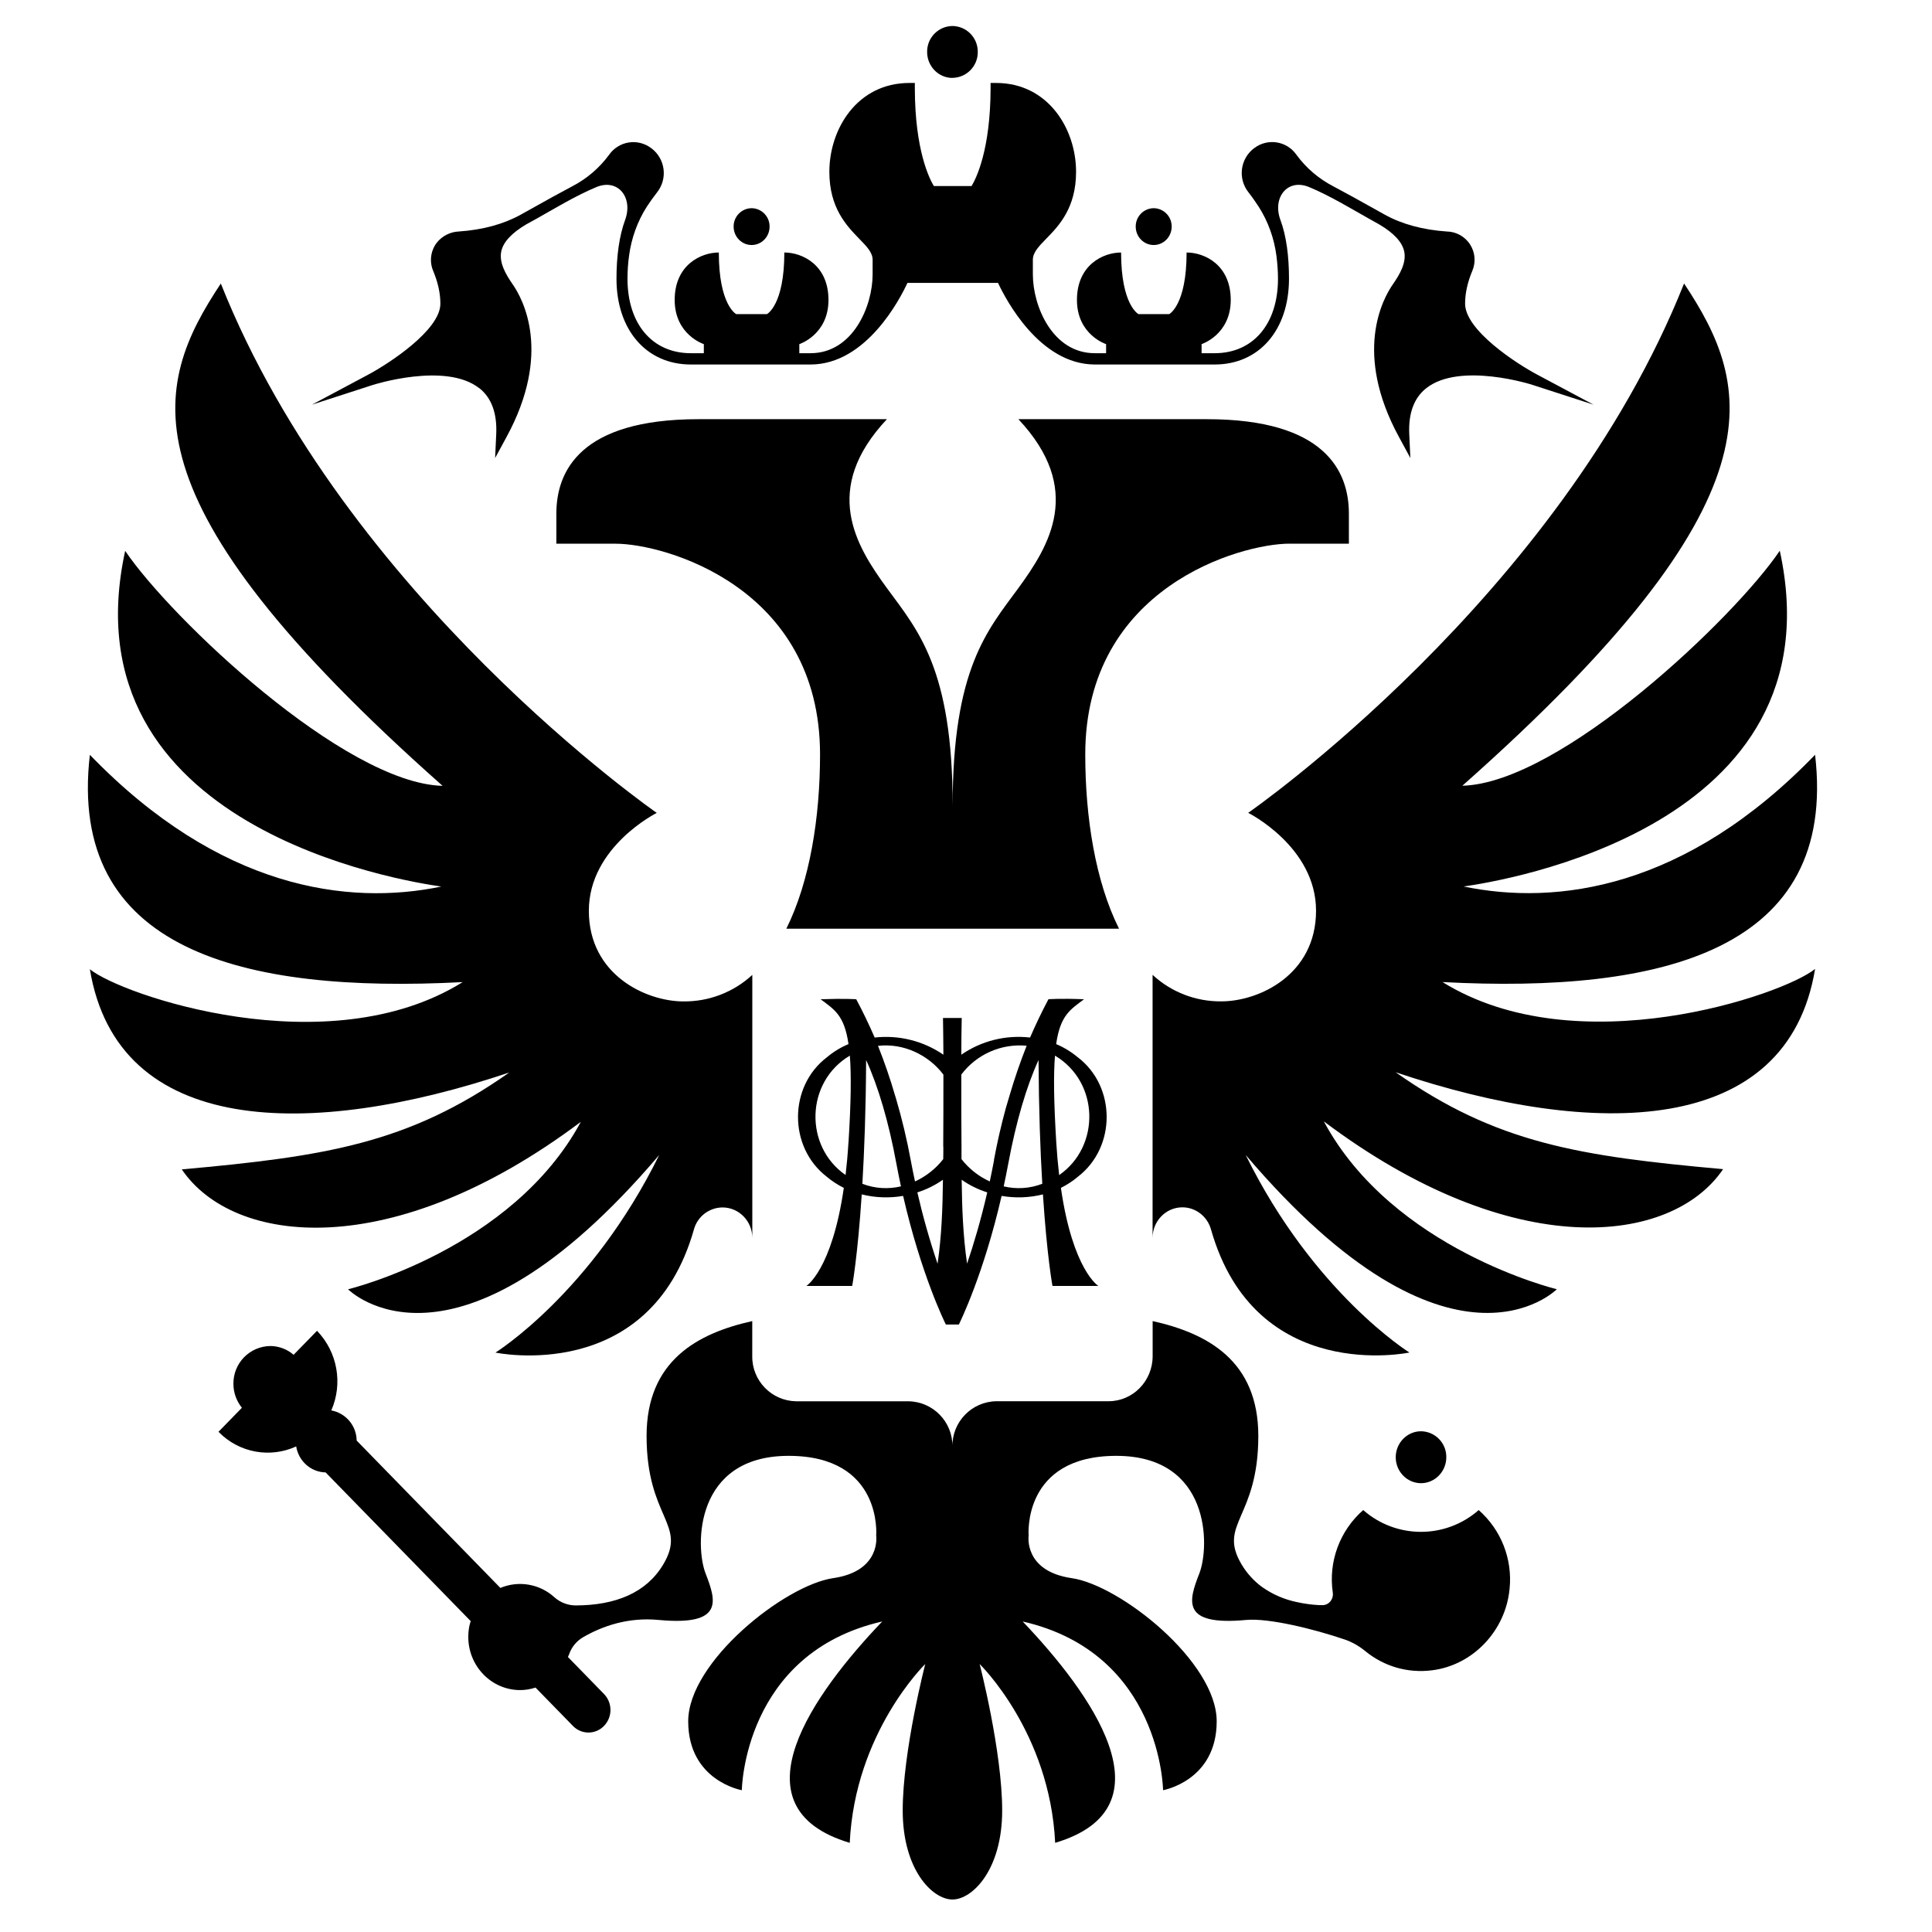
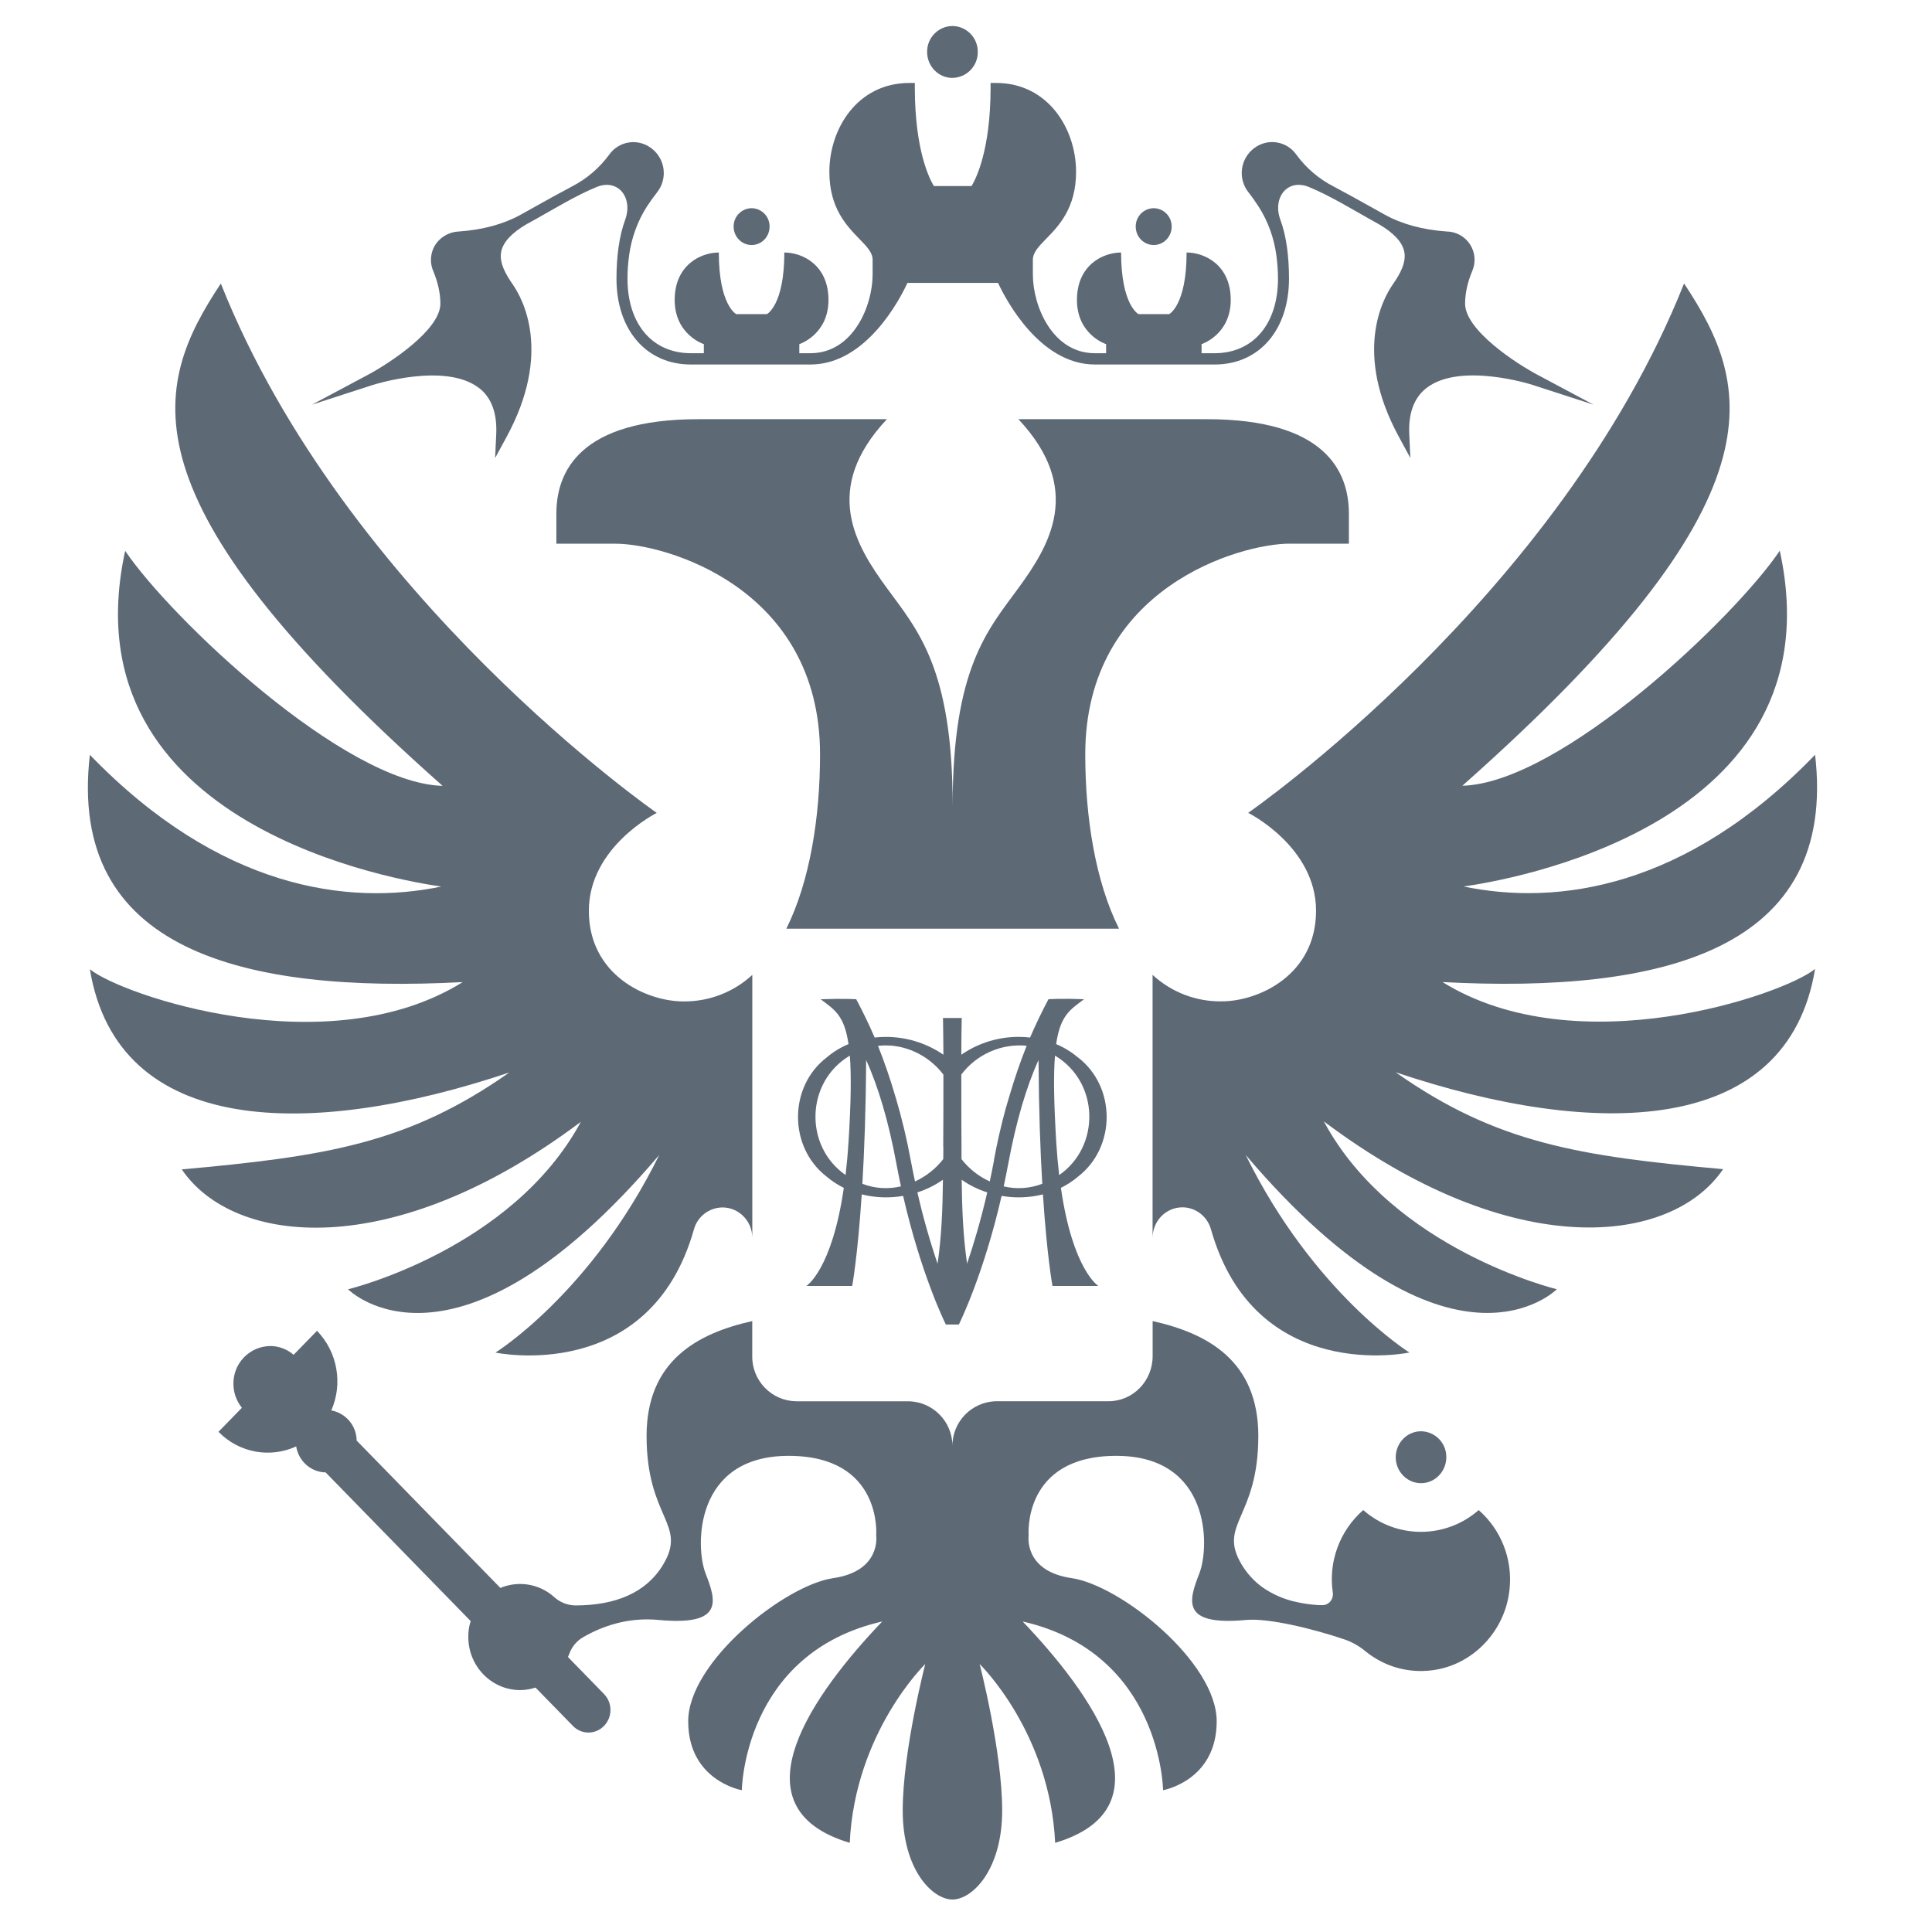
- <svg xmlns="http://www.w3.org/2000/svg" width="33px" height="33px" viewBox="0 0 30 33" fill="#5E6976">
-   <path d="M8.425 19.155c-1.177 2.192-3.98 2.867-3.98 2.867s1.807 1.83 5.315-2.294c-1.162 2.36-2.797 3.375-2.797 3.375s2.635.56 3.39-2.104a.51.51 0 0 1 .488-.375c.28 0 .509.233.509.521v-4.493a1.707 1.707 0 0 1-1.175.453c-.64 0-1.617-.453-1.617-1.548 0-1.094 1.16-1.672 1.16-1.672s-5.316-3.683-7.446-9.042C1.107 6.598.508 8.504 6.06 13.423c-1.678-.044-4.648-2.867-5.422-4.014-1.033 4.74 4.777 5.645 5.4 5.734-1.593.331-3.787.043-6.003-2.25-.388 3.336 2.603 4.08 6.368 3.882-2.302 1.434-5.83.221-6.368-.22.474 2.866 3.76 2.907 7.164 1.764-1.722 1.213-3.141 1.434-5.594 1.655.882 1.3 3.593 1.61 6.821-.816v-.003ZM14.768 1.33a.438.438 0 0 0 .433-.442.438.438 0 0 0-.433-.444.438.438 0 0 0-.432.444c0 .244.194.443.432.443ZM23.204 24.89a.438.438 0 0 0-.432-.443c-.238 0-.432.2-.432.444s.194.443.432.443.432-.2.432-.443ZM11.338 4.185c.17 0 .307-.14.307-.314a.311.311 0 0 0-.307-.315.311.311 0 0 0-.307.315c0 .173.138.314.307.314Z" fill="currentColor" />
-   <path d="M6.687 6.63c.208.164.305.428.289.784l-.019.409.194-.357c.784-1.44.279-2.363.104-2.612-.117-.17-.233-.368-.193-.56.034-.16.177-.313.424-.46l.197-.109c.242-.135.653-.385 1.005-.53.37-.152.63.182.489.563-.1.272-.147.62-.147 1.002 0 .876.511 1.466 1.27 1.466h2.048c.948-.003 1.525-1.119 1.652-1.394h1.547c.128.274.706 1.391 1.652 1.394h2.048c.76 0 1.27-.588 1.27-1.466 0-.382-.045-.73-.146-1.002-.142-.381.119-.716.489-.563.353.145.763.395 1.005.53l.196.11c.247.146.39.3.424.46.04.19-.074.39-.193.56-.173.248-.68 1.172.104 2.61l.194.358-.019-.409c-.016-.356.082-.619.29-.783.575-.454 1.812-.06 1.824-.054l1.034.335-.962-.513c-.344-.182-1.232-.756-1.232-1.212 0-.176.041-.365.123-.56a.483.483 0 0 0-.439-.673c-.408-.029-.764-.125-1.057-.288l-.197-.11a34.44 34.44 0 0 0-.68-.373 1.811 1.811 0 0 1-.63-.538l-.003-.004a.504.504 0 0 0-.712-.116l-.014.01a.53.53 0 0 0-.091.75c.065.083.122.166.175.247.16.25.263.537.302.834.016.126.027.257.027.394 0 .774-.424 1.273-1.082 1.273h-.223v-.155s.498-.16.498-.755c0-.596-.444-.81-.754-.81 0 .9-.297 1.052-.297 1.052h-.525s-.297-.151-.297-1.052c-.308 0-.754.214-.754.81 0 .596.498.755.498.755v.155H17.2c-.721 0-1.058-.802-1.058-1.346v-.25c0-.124.1-.228.228-.359.215-.22.51-.525.51-1.143 0-.736-.48-1.518-1.366-1.518h-.094v.096c-.003 1.05-.247 1.536-.325 1.665h-.644c-.078-.129-.322-.614-.325-1.665v-.096h-.093c-.888 0-1.367.782-1.367 1.518 0 .618.295.921.51 1.143.128.131.229.235.229.359v.25c0 .542-.336 1.345-1.06 1.346h-.192v-.155s.498-.16.498-.755c0-.596-.444-.81-.754-.81 0 .9-.297 1.052-.297 1.052h-.525s-.297-.151-.297-1.052c-.308 0-.754.214-.754.81 0 .596.498.755.498.755v.155H10.3c-.658 0-1.082-.5-1.082-1.273 0-.137.01-.268.027-.394.04-.297.142-.583.302-.834a3.5 3.5 0 0 1 .176-.246.53.53 0 0 0-.092-.75l-.014-.01a.504.504 0 0 0-.711.115l-.003.004a1.825 1.825 0 0 1-.63.538c-.203.107-.43.233-.68.373l-.197.11c-.294.163-.65.26-1.058.288a.509.509 0 0 0-.38.195.483.483 0 0 0-.059.478c.082.196.123.385.123.56 0 .455-.89 1.029-1.232 1.212l-.962.513 1.034-.335c.012-.004 1.25-.399 1.824.054h.002Z" fill="currentColor" />
-   <path d="M18.206 4.185c.169 0 .307-.14.307-.314a.311.311 0 0 0-.307-.315.311.311 0 0 0-.307.315c0 .173.137.314.307.314ZM16.91 18.06a1.458 1.458 0 0 0-.37-.226c.071-.495.242-.589.476-.766-.416-.017-.608 0-.608 0a9.34 9.34 0 0 0-.314.654 1.72 1.72 0 0 0-1.174.293c0-.224.003-.438.007-.627h-.32c.003.189.006.403.007.627a1.734 1.734 0 0 0-1.174-.293 8.831 8.831 0 0 0-.315-.654s-.192-.015-.608 0c.235.177.405.271.476.766a1.42 1.42 0 0 0-.37.226c-.656.5-.656 1.535-.003 2.038.09.077.19.14.293.192-.204 1.407-.64 1.675-.64 1.675h.783s.093-.495.163-1.564c.23.058.473.066.707.026.306 1.337.71 2.158.73 2.197h.222c.019-.039.424-.86.73-2.197.234.04.476.032.706-.026.07 1.069.163 1.564.163 1.564h.784s-.437-.268-.64-1.675c.103-.052.202-.115.292-.192.653-.503.653-1.537-.002-2.038Zm-3.918 1.456c-.012.2-.029.384-.049.554-.709-.49-.685-1.589.073-2.039.026.33.02.797-.023 1.485Zm.238.704c.033-.56.06-1.261.064-2.114.207.452.386 1.06.515 1.76.025.137.053.27.08.398-.215.05-.443.04-.659-.044Zm1.285 1.368a12.731 12.731 0 0 1-.346-1.221c.157-.05.306-.124.437-.216-.005.48-.022.96-.092 1.437Zm.098-2.004c0 .072 0 .143-.002.215a1.298 1.298 0 0 1-.482.381c-.025-.118-.05-.237-.073-.363a10.445 10.445 0 0 0-.254-1.062l-.013-.041a9.344 9.344 0 0 0-.292-.85c.429-.05.859.15 1.117.491 0 .43 0 .872-.003 1.23h.002Zm.406 2.004c-.07-.478-.087-.957-.093-1.437.133.094.28.166.437.216-.11.477-.233.89-.346 1.221h.002Zm.46-1.771c-.023.125-.048.245-.073.363a1.286 1.286 0 0 1-.483-.381v-.215c-.002-.358-.005-.8-.003-1.23a1.25 1.25 0 0 1 1.116-.492 9.744 9.744 0 0 0-.292.85l-.012.041-.053.179a10.603 10.603 0 0 0-.202.884h.002Zm.165.447c.027-.13.055-.26.08-.398.13-.7.308-1.308.515-1.76.005.853.03 1.554.064 2.114a1.116 1.116 0 0 1-.66.044Zm.947-.194a9.991 9.991 0 0 1-.049-.554c-.042-.688-.049-1.156-.022-1.485.758.451.78 1.548.073 2.039h-.002ZM20.526 9.287h1.014v-.513c0-.726-.407-1.614-2.425-1.614h-3.22c1.122 1.197.53 2.159 0 2.885-.532.725-1.123 1.378-1.123 3.718 0-2.34-.592-2.993-1.123-3.718-.531-.726-1.123-1.687 0-2.885h-3.22c-2.018 0-2.426.888-2.426 1.614v.513h1.014c.829 0 3.49.737 3.49 3.599 0 1.075-.174 2.17-.576 2.977h5.683c-.404-.806-.577-1.902-.577-2.977 0-2.86 2.66-3.6 3.49-3.6ZM23.134 16.774c3.766.2 6.757-.546 6.369-3.882-2.216 2.294-4.411 2.58-6.003 2.25.624-.09 6.434-.994 5.4-5.735-.774 1.147-3.743 3.97-5.422 4.014 5.551-4.918 4.952-6.823 3.787-8.579-2.13 5.36-7.445 9.042-7.445 9.042s1.159.578 1.159 1.672c0 1.095-.976 1.548-1.616 1.548a1.7 1.7 0 0 1-1.176-.453v4.493c0-.288.228-.522.509-.522.225 0 .425.153.488.375.755 2.666 3.39 2.105 3.39 2.105s-1.635-1.015-2.797-3.375c3.508 4.125 5.315 2.294 5.315 2.294s-2.803-.675-3.98-2.867c3.227 2.427 5.939 2.117 6.82.816-2.452-.221-3.871-.44-5.593-1.655 3.403 1.145 6.692 1.102 7.164-1.765-.538.441-4.067 1.655-6.369.221v.003Z" fill="currentColor" />
-   <path d="M23.757 25.793a1.492 1.492 0 0 1-1.972 0 1.57 1.57 0 0 0-.52 1.41c.016.112-.066.215-.178.214l-.068-.001a2.294 2.294 0 0 1-.362-.05 1.582 1.582 0 0 1-.6-.259 1.314 1.314 0 0 1-.349-.384c-.414-.695.285-.785.285-2.196 0-1.287-.872-1.754-1.805-1.962v.599c0 .425-.337.77-.752.77H15.52a.762.762 0 0 0-.752.771.762.762 0 0 0-.752-.77H12.1a.762.762 0 0 1-.751-.771v-.599c-.933.208-1.805.676-1.805 1.962 0 1.411.7 1.501.284 2.196-.29.486-.818.697-1.493.699a.551.551 0 0 1-.367-.141.87.87 0 0 0-.921-.158l-2.455-2.517a.53.53 0 0 0-.433-.515 1.243 1.243 0 0 0-.244-1.36l-.4.41a.613.613 0 0 0-.398-.15.638.638 0 0 0-.63.647c0 .155.056.297.145.408l-.4.41c.358.367.89.451 1.327.25.041.25.25.439.503.444l2.478 2.54a.994.994 0 0 0-.024.088c-.11.58.321 1.09.869 1.09.091 0 .18-.016.262-.043l.639.655a.368.368 0 0 0 .531 0 .392.392 0 0 0 0-.545l-.616-.632c.006-.017.015-.032.021-.05a.54.54 0 0 1 .248-.294c.317-.181.754-.34 1.282-.289 1.122.105.98-.33.8-.794-.18-.462-.193-2.009 1.418-2.009 1.612 0 1.496 1.362 1.496 1.362s.09.607-.735.727c-.826.12-2.476 1.428-2.476 2.445 0 1.018.916 1.177.916 1.177s.026-2.34 2.398-2.882c-1.148 1.203-2.593 3.172-.555 3.781.09-1.89 1.29-3.054 1.29-3.054s-.385 1.488-.385 2.502c0 1.013.508 1.52.85 1.52.34 0 .849-.507.849-1.52 0-1.014-.385-2.502-.385-2.502s1.2 1.163 1.29 3.054c2.037-.607.593-2.578-.555-3.781 2.373.542 2.398 2.882 2.398 2.882s.916-.16.916-1.177c0-1.017-1.65-2.326-2.476-2.445-.826-.12-.736-.727-.736-.727s-.116-1.362 1.497-1.362c1.613 0 1.599 1.547 1.418 2.01-.18.462-.322.898.8.793.386-.036 1.166.157 1.684.334.128.044.246.112.352.199.308.252.712.383 1.147.326.695-.09 1.25-.677 1.317-1.392a1.576 1.576 0 0 0-.529-1.345l.001.001Z" fill="currentColor" />
+ <svg xmlns="http://www.w3.org/2000/svg" width="33px" height="33px" viewBox="0 0 30 33" fill="#5e6976">
+   <path d="M8.425 19.155c-1.177 2.192-3.98 2.867-3.98 2.867s1.807 1.83 5.315-2.294c-1.162 2.36-2.797 3.375-2.797 3.375s2.635.56 3.39-2.104a.51.51 0 0 1 .488-.375c.28 0 .509.233.509.521v-4.493a1.707 1.707 0 0 1-1.175.453c-.64 0-1.617-.453-1.617-1.548 0-1.094 1.16-1.672 1.16-1.672s-5.316-3.683-7.446-9.042C1.107 6.598.508 8.504 6.06 13.423c-1.678-.044-4.648-2.867-5.422-4.014-1.033 4.74 4.777 5.645 5.4 5.734-1.593.331-3.787.043-6.003-2.25-.388 3.336 2.603 4.08 6.368 3.882-2.302 1.434-5.83.221-6.368-.22.474 2.866 3.76 2.907 7.164 1.764-1.722 1.213-3.141 1.434-5.594 1.655.882 1.3 3.593 1.61 6.821-.816v-.003ZM14.768 1.33a.438.438 0 0 0 .433-.442.438.438 0 0 0-.433-.444.438.438 0 0 0-.432.444c0 .244.194.443.432.443ZM23.204 24.89a.438.438 0 0 0-.432-.443c-.238 0-.432.2-.432.444s.194.443.432.443.432-.2.432-.443ZM11.338 4.185c.17 0 .307-.14.307-.314a.311.311 0 0 0-.307-.315.311.311 0 0 0-.307.315c0 .173.138.314.307.314Z" fill="#5e6976" />
+   <path d="M6.687 6.63c.208.164.305.428.289.784l-.019.409.194-.357c.784-1.44.279-2.363.104-2.612-.117-.17-.233-.368-.193-.56.034-.16.177-.313.424-.46l.197-.109c.242-.135.653-.385 1.005-.53.37-.152.63.182.489.563-.1.272-.147.62-.147 1.002 0 .876.511 1.466 1.27 1.466h2.048c.948-.003 1.525-1.119 1.652-1.394h1.547c.128.274.706 1.391 1.652 1.394h2.048c.76 0 1.27-.588 1.27-1.466 0-.382-.045-.73-.146-1.002-.142-.381.119-.716.489-.563.353.145.763.395 1.005.53l.196.11c.247.146.39.3.424.46.04.19-.074.39-.193.56-.173.248-.68 1.172.104 2.61l.194.358-.019-.409c-.016-.356.082-.619.29-.783.575-.454 1.812-.06 1.824-.054l1.034.335-.962-.513c-.344-.182-1.232-.756-1.232-1.212 0-.176.041-.365.123-.56a.483.483 0 0 0-.439-.673c-.408-.029-.764-.125-1.057-.288l-.197-.11a34.44 34.44 0 0 0-.68-.373 1.811 1.811 0 0 1-.63-.538l-.003-.004a.504.504 0 0 0-.712-.116l-.014.01a.53.53 0 0 0-.091.75c.065.083.122.166.175.247.16.25.263.537.302.834.016.126.027.257.027.394 0 .774-.424 1.273-1.082 1.273h-.223v-.155s.498-.16.498-.755c0-.596-.444-.81-.754-.81 0 .9-.297 1.052-.297 1.052h-.525s-.297-.151-.297-1.052c-.308 0-.754.214-.754.81 0 .596.498.755.498.755v.155H17.2c-.721 0-1.058-.802-1.058-1.346v-.25c0-.124.1-.228.228-.359.215-.22.51-.525.51-1.143 0-.736-.48-1.518-1.366-1.518h-.094v.096c-.003 1.05-.247 1.536-.325 1.665h-.644c-.078-.129-.322-.614-.325-1.665v-.096h-.093c-.888 0-1.367.782-1.367 1.518 0 .618.295.921.51 1.143.128.131.229.235.229.359v.25c0 .542-.336 1.345-1.06 1.346h-.192v-.155s.498-.16.498-.755c0-.596-.444-.81-.754-.81 0 .9-.297 1.052-.297 1.052h-.525s-.297-.151-.297-1.052c-.308 0-.754.214-.754.81 0 .596.498.755.498.755v.155H10.3c-.658 0-1.082-.5-1.082-1.273 0-.137.01-.268.027-.394.04-.297.142-.583.302-.834a3.5 3.5 0 0 1 .176-.246.53.53 0 0 0-.092-.75l-.014-.01a.504.504 0 0 0-.711.115l-.003.004a1.825 1.825 0 0 1-.63.538c-.203.107-.43.233-.68.373l-.197.11c-.294.163-.65.26-1.058.288a.509.509 0 0 0-.38.195.483.483 0 0 0-.059.478c.082.196.123.385.123.56 0 .455-.89 1.029-1.232 1.212l-.962.513 1.034-.335c.012-.004 1.25-.399 1.824.054h.002Z" fill="#5e6976" />
+   <path d="M18.206 4.185c.169 0 .307-.14.307-.314a.311.311 0 0 0-.307-.315.311.311 0 0 0-.307.315c0 .173.137.314.307.314ZM16.91 18.06a1.458 1.458 0 0 0-.37-.226c.071-.495.242-.589.476-.766-.416-.017-.608 0-.608 0a9.34 9.34 0 0 0-.314.654 1.72 1.72 0 0 0-1.174.293c0-.224.003-.438.007-.627h-.32c.003.189.006.403.007.627a1.734 1.734 0 0 0-1.174-.293 8.831 8.831 0 0 0-.315-.654s-.192-.015-.608 0c.235.177.405.271.476.766a1.42 1.42 0 0 0-.37.226c-.656.5-.656 1.535-.003 2.038.09.077.19.14.293.192-.204 1.407-.64 1.675-.64 1.675h.783s.093-.495.163-1.564c.23.058.473.066.707.026.306 1.337.71 2.158.73 2.197h.222c.019-.039.424-.86.73-2.197.234.04.476.032.706-.026.07 1.069.163 1.564.163 1.564h.784s-.437-.268-.64-1.675c.103-.052.202-.115.292-.192.653-.503.653-1.537-.002-2.038Zm-3.918 1.456c-.012.2-.029.384-.049.554-.709-.49-.685-1.589.073-2.039.026.33.02.797-.023 1.485Zm.238.704c.033-.56.06-1.261.064-2.114.207.452.386 1.06.515 1.76.025.137.053.27.08.398-.215.05-.443.04-.659-.044Zm1.285 1.368a12.731 12.731 0 0 1-.346-1.221c.157-.05.306-.124.437-.216-.005.48-.022.96-.092 1.437Zm.098-2.004c0 .072 0 .143-.002.215a1.298 1.298 0 0 1-.482.381c-.025-.118-.05-.237-.073-.363a10.445 10.445 0 0 0-.254-1.062l-.013-.041a9.344 9.344 0 0 0-.292-.85c.429-.05.859.15 1.117.491 0 .43 0 .872-.003 1.23h.002Zm.406 2.004c-.07-.478-.087-.957-.093-1.437.133.094.28.166.437.216-.11.477-.233.89-.346 1.221h.002Zm.46-1.771c-.023.125-.048.245-.073.363a1.286 1.286 0 0 1-.483-.381v-.215c-.002-.358-.005-.8-.003-1.23a1.25 1.25 0 0 1 1.116-.492 9.744 9.744 0 0 0-.292.85l-.012.041-.053.179a10.603 10.603 0 0 0-.202.884h.002Zm.165.447c.027-.13.055-.26.08-.398.13-.7.308-1.308.515-1.76.005.853.03 1.554.064 2.114a1.116 1.116 0 0 1-.66.044Zm.947-.194a9.991 9.991 0 0 1-.049-.554c-.042-.688-.049-1.156-.022-1.485.758.451.78 1.548.073 2.039h-.002ZM20.526 9.287h1.014v-.513c0-.726-.407-1.614-2.425-1.614h-3.22c1.122 1.197.53 2.159 0 2.885-.532.725-1.123 1.378-1.123 3.718 0-2.34-.592-2.993-1.123-3.718-.531-.726-1.123-1.687 0-2.885h-3.22c-2.018 0-2.426.888-2.426 1.614v.513h1.014c.829 0 3.49.737 3.49 3.599 0 1.075-.174 2.17-.576 2.977h5.683c-.404-.806-.577-1.902-.577-2.977 0-2.86 2.66-3.6 3.49-3.6ZM23.134 16.774c3.766.2 6.757-.546 6.369-3.882-2.216 2.294-4.411 2.58-6.003 2.25.624-.09 6.434-.994 5.4-5.735-.774 1.147-3.743 3.97-5.422 4.014 5.551-4.918 4.952-6.823 3.787-8.579-2.13 5.36-7.445 9.042-7.445 9.042s1.159.578 1.159 1.672c0 1.095-.976 1.548-1.616 1.548a1.7 1.7 0 0 1-1.176-.453v4.493c0-.288.228-.522.509-.522.225 0 .425.153.488.375.755 2.666 3.39 2.105 3.39 2.105s-1.635-1.015-2.797-3.375c3.508 4.125 5.315 2.294 5.315 2.294s-2.803-.675-3.98-2.867c3.227 2.427 5.939 2.117 6.82.816-2.452-.221-3.871-.44-5.593-1.655 3.403 1.145 6.692 1.102 7.164-1.765-.538.441-4.067 1.655-6.369.221v.003Z" fill="#5e6976" />
+   <path d="M23.757 25.793a1.492 1.492 0 0 1-1.972 0 1.57 1.57 0 0 0-.52 1.41c.016.112-.066.215-.178.214l-.068-.001a2.294 2.294 0 0 1-.362-.05 1.582 1.582 0 0 1-.6-.259 1.314 1.314 0 0 1-.349-.384c-.414-.695.285-.785.285-2.196 0-1.287-.872-1.754-1.805-1.962v.599c0 .425-.337.77-.752.77H15.52a.762.762 0 0 0-.752.771.762.762 0 0 0-.752-.77H12.1a.762.762 0 0 1-.751-.771v-.599c-.933.208-1.805.676-1.805 1.962 0 1.411.7 1.501.284 2.196-.29.486-.818.697-1.493.699a.551.551 0 0 1-.367-.141.87.87 0 0 0-.921-.158l-2.455-2.517a.53.53 0 0 0-.433-.515 1.243 1.243 0 0 0-.244-1.36l-.4.41a.613.613 0 0 0-.398-.15.638.638 0 0 0-.63.647c0 .155.056.297.145.408l-.4.41c.358.367.89.451 1.327.25.041.25.25.439.503.444l2.478 2.54a.994.994 0 0 0-.024.088c-.11.58.321 1.09.869 1.09.091 0 .18-.016.262-.043l.639.655a.368.368 0 0 0 .531 0 .392.392 0 0 0 0-.545l-.616-.632c.006-.017.015-.032.021-.05a.54.54 0 0 1 .248-.294c.317-.181.754-.34 1.282-.289 1.122.105.98-.33.8-.794-.18-.462-.193-2.009 1.418-2.009 1.612 0 1.496 1.362 1.496 1.362s.09.607-.735.727c-.826.12-2.476 1.428-2.476 2.445 0 1.018.916 1.177.916 1.177s.026-2.34 2.398-2.882c-1.148 1.203-2.593 3.172-.555 3.781.09-1.89 1.29-3.054 1.29-3.054s-.385 1.488-.385 2.502c0 1.013.508 1.52.85 1.52.34 0 .849-.507.849-1.52 0-1.014-.385-2.502-.385-2.502s1.2 1.163 1.29 3.054c2.037-.607.593-2.578-.555-3.781 2.373.542 2.398 2.882 2.398 2.882s.916-.16.916-1.177c0-1.017-1.65-2.326-2.476-2.445-.826-.12-.736-.727-.736-.727s-.116-1.362 1.497-1.362c1.613 0 1.599 1.547 1.418 2.01-.18.462-.322.898.8.793.386-.036 1.166.157 1.684.334.128.044.246.112.352.199.308.252.712.383 1.147.326.695-.09 1.25-.677 1.317-1.392a1.576 1.576 0 0 0-.529-1.345l.001.001Z" fill="#5e6976" />
</svg>
